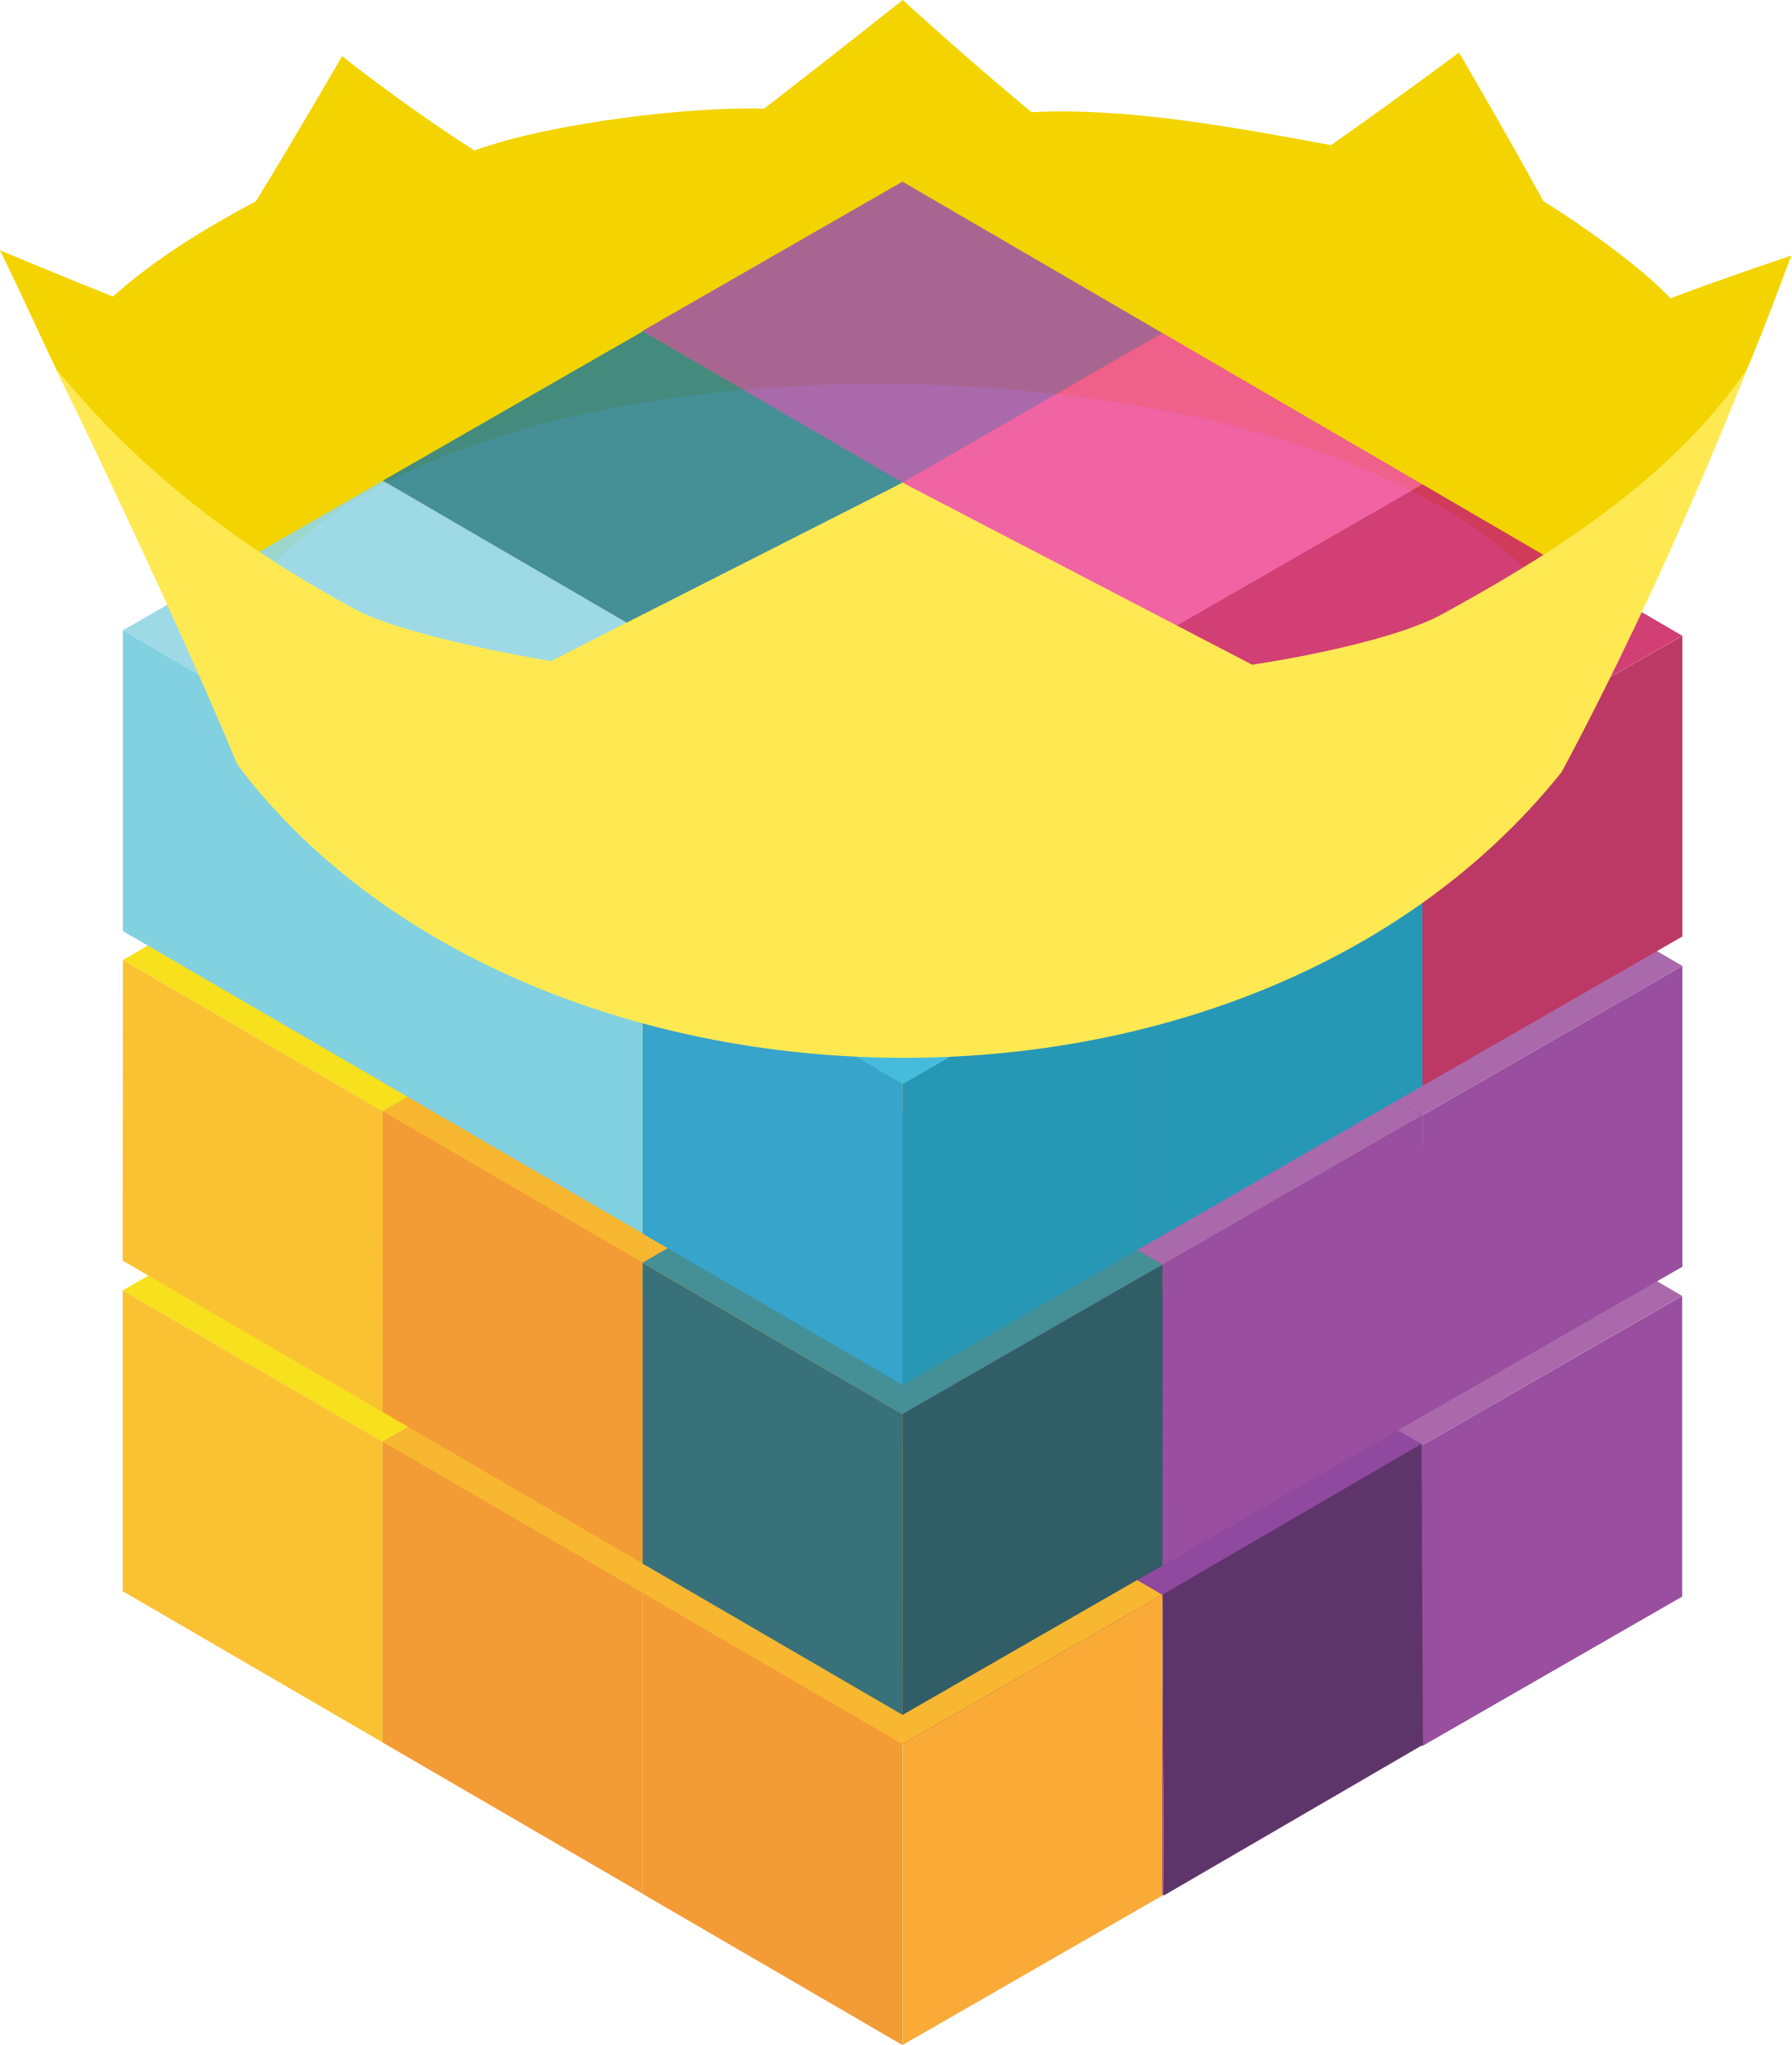
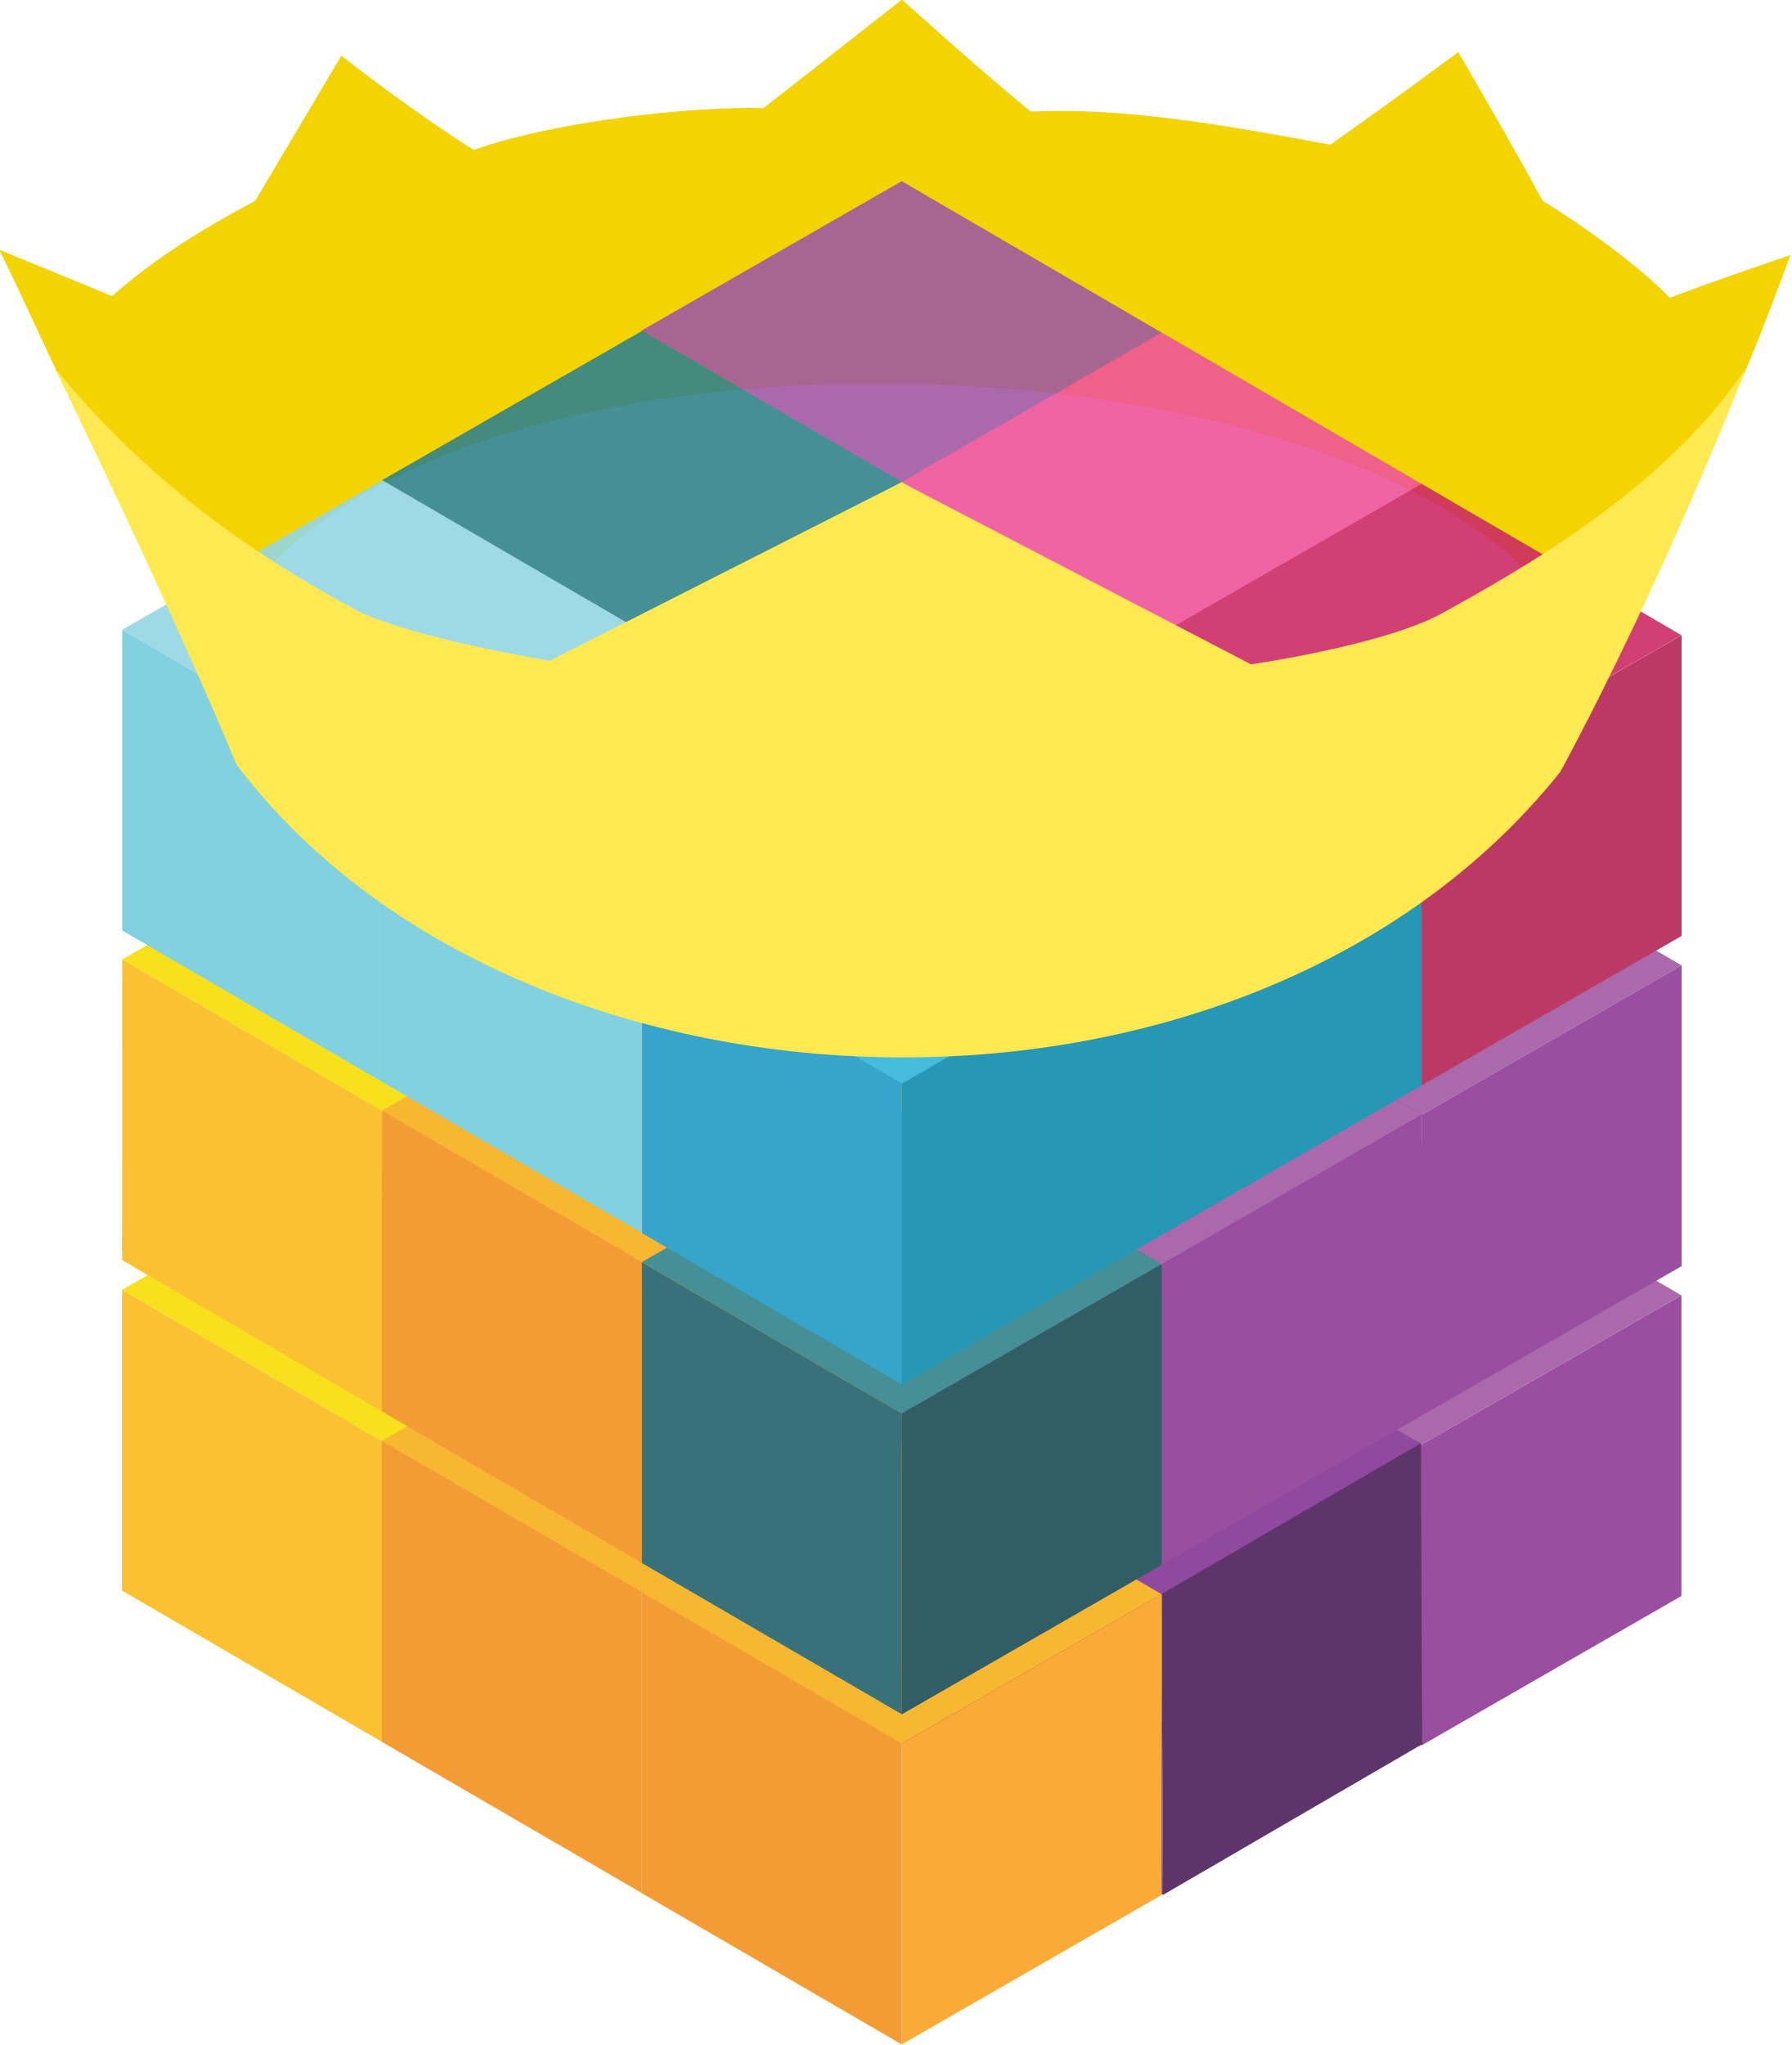
- <svg xmlns="http://www.w3.org/2000/svg" width="45.527mm" height="51.968mm" viewBox="0 0 45.527 51.968" version="1.1" id="svg5">
-   <defs id="defs2" />
-   <g id="layer1" style="display:inline" transform="translate(-85.69974,-163.3735)">
-     <g style="display:inline" id="g4469" transform="matrix(0.2822222,0,0,0.2822222,-127.1335,12.71729)">
-       <g id="g4463" />
-       <g id="layer2" style="display:inline">
-         <path style="display:inline;fill:#f3d400;fill-opacity:1;stroke:none;stroke-width:1.817" d="m 835.432,533.821 c 0,0 -6.181,4.908 -12.483,9.783 -6.482,-0.207 -19.197,1.251 -26.086,3.769 -6.346,-4.04 -11.923,-8.5 -11.923,-8.5 0,0 -4.765,8.237 -7.762,13.071 -4.444,2.375 -8.906,5.046 -12.883,8.58 -4.625,-1.845 -9.987,-4.095 -10.162,-4.17 6.125,12.414 10.243,24.844 21.445,32.316 17.834,-28.299 100.705,-25.691 118.907,-0.16 11.764,-6.165 16.339,-19.429 20.965,-31.674 -0.507,0.168 -6.802,2.285 -10.882,3.849 -2.436,-2.665 -8.179,-6.763 -11.443,-8.741 -3.096,-5.696 -7.602,-13.391 -7.602,-13.391 0,0 -5.337,3.988 -11.523,8.34 -8.357,-1.55 -18.465,-3.433 -26.966,-2.967 -5.787,-4.779 -11.603,-10.104 -11.603,-10.104 z" id="path3054" />
-       </g>
-       <g id="layer3" style="display:inline">
-         <g fill="none" opacity="0.9" id="g225" transform="matrix(0.9375,0,0,0.9375,765.1166,550.1322)" style="display:inline">
-           <g transform="translate(74.821,77.89976)" id="g23">
-             <path d="M 25.131,28.998 25.346,28.89 50.101,14.642 25.131,0.107 0.161,14.481 Z" fill="#cc2a65" id="path17" />
-             <path d="M 25.131,57.888 V 28.998 L 0.161,14.481 v 28.872 l 0.018,0.018 z" fill="#a21d4c" id="path19" />
-             <path d="m 50.101,14.642 -24.755,14.248 -0.215,0.107 V 57.888 L 50.101,43.532 Z" fill="#b62454" id="path21" />
-           </g>
-           <g transform="translate(24.88066,77.72076)" id="g39">
-             <path d="M 25.131,29.016 25.346,28.89 50.101,14.642 25.131,0.125 0.161,14.481 Z" fill="#c8d92b" id="path33" />
-             <path d="M 25.131,57.888 V 29.016 L 0.161,14.481 v 28.89 h 0.018 z" fill="#c2d02f" id="path35" />
-             <path d="m 50.101,14.66 -24.755,14.23 -0.215,0.125 v 28.872 0.018 h 0.018 L 50.101,43.55 v -0.018 z" fill="#b9be33" id="path37" />
-           </g>
-           <g transform="translate(49.94033,92.21957)" id="g47">
-             <path d="M 25.042,29.033 25.257,28.926 50.012,14.678 25.042,0.143 0.072,14.517 Z" fill="#cc2a65" id="path41" />
-             <path d="M 25.042,57.924 V 29.033 L 0.072,14.517 v 28.872 l 0.018,0.018 z" fill="#a21d4c" id="path43" />
-             <path d="m 50.012,14.678 -24.755,14.248 -0.215,0.107 v 28.89 h 0.018 L 50.012,43.568 Z" fill="#b62454" id="path45" />
-           </g>
-           <g transform="translate(99.86276,92.39857)" id="g175">
-             <path d="M 25.042,29.016 25.257,28.89 49.994,14.66 25.042,0.125 0.072,14.481 Z" fill="#a159a2" id="path169" />
-             <path d="M 25.042,57.906 V 29.016 L 0.072,14.481 v 28.89 h 0.018 z" fill="#772a86" id="path171" />
-             <path d="m 50.012,14.66 -24.755,14.23 -0.215,0.125 V 57.906 L 50.012,43.55 Z" fill="#8e3b95" id="path173" />
-           </g>
-           <g transform="translate(49.94033,63.36516)" id="g15">
-             <path d="M 25.042,28.98 25.257,28.854 49.994,14.606 25.042,0.089 0.072,14.445 Z" fill="#bec831" id="path9" />
-             <path d="M 25.042,57.852 V 28.98 L 0.072,14.445 v 28.89 h 0.018 z" fill="#a1a938" id="path11" />
-             <path d="m 50.012,14.624 -24.755,14.23 -0.215,0.125 v 28.872 0.018 L 50.012,43.514 v -0.018 z" fill="#999b37" id="path13" />
-           </g>
-           <g transform="translate(49.94033,31.68258)" id="g87">
-             <path d="M 25.06,28.962 25.257,28.837 50.012,14.606 25.06,0.072 0.089,14.427 25.042,28.962 Z" fill="#bec831" id="path81" />
-             <path d="M 25.042,57.852 25.06,28.962 0.089,14.427 0.072,43.317 h 0.018 z" fill="#a1a938" id="path83" />
-             <path d="m 50.03,14.624 -24.773,14.212 -0.197,0.125 h -0.018 V 57.852 L 50.012,43.514 v -0.018 z" fill="#999b37" id="path85" />
-           </g>
-           <g transform="translate(74.821,46.18138)" id="g95">
-             <path d="M 25.131,28.998 25.346,28.89 50.101,14.66 25.149,0.125 0.179,14.463 Z" fill="#ee539a" id="path89" />
-             <path d="M 25.131,57.888 V 28.998 L 0.179,14.463 0.161,43.353 h 0.018 z" fill="#d01b68" id="path91" />
-             <path d="m 50.101,14.66 -24.755,14.23 -0.215,0.107 v 28.89 l 24.97,-14.338 0.018,-28.89 z" fill="#ec0f68" id="path93" />
-           </g>
-           <g transform="translate(99.88067,60.68019)" id="g103">
-             <path d="M 25.042,29.051 25.257,28.926 50.012,14.696 25.06,0.161 h -0.018 L 0.072,14.499 Z" fill="#a159a2" id="path97" />
-             <path d="M 25.024,57.942 25.042,29.051 0.072,14.517 v 28.872 0.018 z" fill="#772a86" id="path99" />
-             <path d="m 50.012,14.696 -24.755,14.23 -0.215,0.125 -0.018,28.89 h 0.018 L 50.012,43.586 Z" fill="#8e3b95" id="path101" />
-           </g>
-           <g transform="translate(24.88067,46.00239)" id="g111">
-             <path d="M 25.149,28.998 25.346,28.872 50.101,14.642 25.149,0.107 0.179,14.445 25.131,28.98 Z" fill="#c8d92b" id="path105" />
-             <path d="M 25.131,57.87 25.149,28.998 0.179,14.445 0.161,43.335 h 0.018 z" fill="#c2d02f" id="path107" />
-             <path d="m 50.119,14.642 -24.773,14.23 -0.197,0.125 -0.018,28.872 24.97,-14.338 z" fill="#b9be33" id="path109" />
-           </g>
-           <g transform="translate(49.94033,60.50119)" id="g119">
-             <path d="M 25.042,29.033 25.257,28.908 50.012,14.678 25.06,0.143 0.089,14.481 Z" fill="#f7af19" id="path113" />
-             <path d="m 25.042,57.924 v -0.018 0.018 -28.89 L 0.089,14.499 0.072,43.371 l 0.018,0.018 z" fill="#f2901f" id="path115" />
-             <path d="m 50.012,14.678 -24.755,14.23 -0.215,0.125 v 28.89 l 24.97,-14.356 0.018,-28.89 z" fill="#f9a120" id="path117" />
-           </g>
-           <g transform="translate(74.8031,106.7184)" id="g199">
-             <path d="M 25.131,29.051 25.346,28.926 50.03,14.57 24.988,0.161 0.107,14.642 Z" fill="#833593" id="path193" />
-             <path d="M 25.274,57.942 25.131,29.051 0.089,14.642 0.233,43.532 h 0.018 z" fill="#652977" id="path195" />
-             <path d="M 50.03,14.57 25.346,28.926 25.131,29.051 25.274,57.942 50.173,43.461 Z" fill="#4d1f5b" id="path197" />
-           </g>
-           <g transform="translate(74.821,75.179)" id="g127">
-             <path d="M 25.131,28.89 25.346,28.783 50.101,14.553 25.149,0 h -0.018 L 0.161,14.356 Z" fill="#a159a2" id="path121" />
-             <path d="M 25.113,57.78 25.131,28.89 0.161,14.356 v 28.89 z" fill="#772a86" id="path123" />
-             <path d="m 50.101,14.553 -24.755,14.23 -0.215,0.107 -0.018,28.89 h 0.018 L 50.101,43.443 Z" fill="#8e3b95" id="path125" />
-           </g>
-           <g transform="translate(-0.017906,92.04057)" id="g207">
-             <path d="M 25.06,29.033 25.257,28.908 50.012,14.66 25.06,0.143 h -0.018 L 0.089,14.499 25.042,29.033 Z" fill="#f6dd03" id="path201" />
-             <path d="m 25.042,57.906 h 0.018 V 29.033 L 0.089,14.499 v 28.89 z" fill="#f9bb1d" id="path203" />
-             <path d="m 50.012,14.678 -24.755,14.23 -0.197,0.125 v 28.872 0.018 L 50.012,43.568 h 0.018 v -0.018 -28.872 z" fill="#e9ae20" id="path205" />
-           </g>
-           <g transform="translate(0,60.3222)" id="g135">
-             <path d="M 25.06,29.016 25.257,28.89 50.012,14.66 25.06,0.125 0.089,14.481 25.042,29.016 Z" fill="#f6dd03" id="path129" />
-             <path d="m 25.042,57.906 0.018,-28.89 -24.97,-14.535 -0.018,28.872 0.018,0.018 z" fill="#f9bb1d" id="path131" />
-             <path d="m 50.03,14.678 -24.773,14.212 -0.197,0.125 -0.018,28.89 24.97,-14.356 v 0.018 -0.018 z" fill="#e9ae20" id="path133" />
-           </g>
-           <g transform="translate(25.04176,106.5394)" id="g215">
-             <path d="M 24.97,29.051 25.185,28.944 49.922,14.696 24.97,0.161 0,14.535 Z" fill="#f7af19" id="path209" />
-             <path d="M 24.97,57.942 V 29.051 L 0,14.535 v 28.872 0.018 z" fill="#f2901f" id="path211" />
-             <path d="m 49.922,14.696 -24.755,14.248 -0.197,0.107 V 57.942 L 49.94,43.586 V 14.696 Z" fill="#f9a120" id="path213" />
-           </g>
-           <g transform="translate(24.88067,74.821)" id="g143">
-             <path d="M 25.131,29.051 25.346,28.944 50.101,14.714 25.149,0.161 0.179,14.517 Z" fill="#f7af19" id="path137" />
-             <path d="M 25.131,57.942 V 29.051 L 0.179,14.517 0.161,43.407 h 0.018 z" fill="#f2901f" id="path139" />
-             <path d="m 50.101,14.714 -24.755,14.23 -0.215,0.107 v 28.89 l 24.97,-14.338 0.018,-28.89 z" fill="#f9a120" id="path141" />
-           </g>
-           <g transform="translate(49.92243,121.2172)" id="g223">
-             <path d="M 25.06,28.908 25.257,28.783 50.012,14.553 25.06,0.018 h -0.018 L 0.089,14.374 25.042,28.908 Z" fill="#f7af19" id="path217" />
-             <path d="m 25.042,57.798 h 0.018 V 28.908 L 0.089,14.391 v 28.872 0.018 z" fill="#f2901f" id="path219" />
-             <path d="m 50.012,14.553 -24.755,14.23 -0.197,0.125 V 57.798 L 50.03,43.443 V 14.553 Z" fill="#f9a120" id="path221" />
-           </g>
-           <g transform="translate(49.94033,89.49881)" id="g151">
-             <path d="M 25.042,28.926 25.257,28.801 50.012,14.57 25.06,0.036 h -0.018 L 0.072,14.374 Z" fill="#31838b" id="path145" />
-             <path d="M 25.024,57.798 25.042,28.926 0.072,14.391 v -0.018 28.89 0.018 z" fill="#22626c" id="path147" />
-             <path d="m 50.012,14.57 -24.755,14.23 -0.215,0.125 -0.018,28.872 v 0.018 h 0.018 L 50.012,43.461 Z" fill="#1b4b56" id="path149" />
-           </g>
-           <g transform="translate(49.94033)" id="g159">
-             <path d="M 25.042,28.962 25.257,28.837 49.994,14.588 25.042,0.072 0.072,14.427 25.042,28.944 Z" fill="#bec831" id="path153" />
-             <path d="M 25.042,57.834 V 28.962 L 0.072,14.427 v 28.89 h 0.018 z" fill="#a1a938" id="path155" />
-             <path d="m 50.012,14.606 -24.755,14.23 -0.215,0.125 V 57.834 L 50.012,43.479 Z" fill="#999b37" id="path157" />
-           </g>
-           <g transform="translate(49.92243,-0.107398)" id="g103-2" style="display:inline">
-             <path d="M 25.042,29.051 25.257,28.926 50.012,14.696 25.06,0.161 h -0.018 L 0.072,14.499 Z" fill="#a159a2" id="path97-7" />
-             <path d="M 25.024,57.942 25.042,29.051 0.072,14.517 v 28.872 0.018 z" fill="#772a86" id="path99-0" />
-             <path d="m 50.012,14.696 -24.755,14.23 -0.215,0.125 -0.018,28.89 h 0.018 L 50.012,43.586 Z" fill="#8e3b95" id="path101-9" />
-           </g>
-           <g transform="translate(74.821,14.49881)" id="g167">
-             <path d="M 25.131,28.98 25.346,28.872 50.101,14.624 25.131,0.089 0.161,14.445 Z" fill="#ee539a" id="path161" />
-             <path d="M 25.131,57.87 V 28.98 L 0.161,14.463 v 28.872 l 0.018,0.018 z" fill="#d01b68" id="path163" />
-             <path d="m 50.101,14.624 -24.755,14.248 -0.215,0.107 V 57.87 L 50.101,43.514 Z" fill="#ec0f68" id="path165" />
-           </g>
-           <g transform="translate(24.98807,14.3914)" id="g151-2" style="display:inline">
-             <path d="M 25.042,28.926 25.257,28.801 50.012,14.57 25.06,0.036 h -0.018 L 0.072,14.374 Z" fill="#31838b" id="path145-6" />
-             <path d="M 25.024,57.798 25.042,28.926 0.072,14.391 v -0.018 28.89 0.018 z" fill="#22626c" id="path147-1" />
-             <path d="m 50.012,14.57 -24.755,14.23 -0.215,0.125 -0.018,28.872 v 0.018 h 0.018 L 50.012,43.461 Z" fill="#1b4b56" id="path149-8" />
-           </g>
-           <g transform="translate(99.88067,28.97971)" id="g31">
-             <path d="M 25.042,29.033 25.257,28.908 49.994,14.678 25.042,0.143 0.072,14.499 Z" fill="#cc2a65" id="path25" />
-             <path d="M 25.042,57.924 V 29.033 L 0.072,14.517 v 28.872 l 0.018,0.018 z" fill="#a21d4c" id="path27" />
-             <path d="m 50.012,14.678 -24.755,14.23 -0.215,0.125 V 57.924 L 50.012,43.568 Z" fill="#b62454" id="path29" />
-           </g>
-           <g transform="translate(49.94033,28.81862)" id="g191">
-             <path d="M 25.042,29.016 25.257,28.908 50.012,14.66 25.042,0.125 0.072,14.481 Z" fill="#c8d92b" id="path185" />
-             <path d="M 25.042,57.906 V 29.016 L 0.072,14.499 v 28.872 l 0.018,0.018 z" fill="#c2d02f" id="path187" />
-             <path d="m 50.012,14.66 -24.755,14.248 -0.215,0.107 v 28.89 h 0.018 L 50.012,43.55 Z" fill="#b9be33" id="path189" />
-           </g>
-           <g transform="translate(74.821,43.47852)" id="g55">
-             <path d="M 25.131,28.89 25.346,28.765 50.101,14.535 25.131,0 0.161,14.356 Z" fill="#33b4d7" id="path49" />
-             <path d="M 25.131,57.78 V 28.89 L 0.161,14.374 v 28.872 l 0.018,0.018 z" fill="#209ac5" id="path51" />
-             <path d="m 50.101,14.535 -24.755,14.23 -0.215,0.125 V 57.78 h 0.018 L 50.101,43.425 Z" fill="#0f8cae" id="path53" />
-           </g>
-           <g transform="translate(0,28.62171)" id="g63">
-             <path d="M 25.06,29.051 25.257,28.926 50.012,14.678 25.06,0.161 h -0.018 L 0.089,14.517 25.042,29.051 Z" fill="#94d6e3" id="path57" />
-             <path d="m 25.042,57.924 h 0.018 V 29.051 L 0.089,14.517 v 28.89 z" fill="#73ccdd" id="path59" />
-             <path d="m 50.012,14.696 -24.755,14.23 -0.197,0.125 v 28.872 0.018 L 50.012,43.586 h 0.018 v -0.018 -28.872 z" fill="#3bafbb" id="path61" />
-           </g>
-           <g transform="translate(25.05967,43.29952)" id="g71">
-             <path d="M 24.97,28.89 25.185,28.783 49.922,14.535 24.97,0.018 0,14.374 Z" fill="#94d6e3" id="path65" />
-             <path d="m 24.97,57.78 v -28.872 -0.018 L 0,14.374 v 28.872 0.018 z" fill="#73ccdd" id="path67" />
-             <path d="m 49.922,14.535 -24.755,14.248 -0.197,0.107 V 57.78 L 49.94,43.425 V 14.535 Z" fill="#3bafbb" id="path69" />
-           </g>
-           <g transform="translate(49.94033,57.79832)" id="g79">
-             <path d="M 25.06,28.926 25.257,28.819 50.012,14.57 25.06,0.036 h -0.018 L 0.089,14.391 25.042,28.926 Z" fill="#33b4d7" id="path73" />
-             <path d="m 25.042,57.816 h 0.018 V 28.926 L 0.089,14.409 v 28.872 0.018 z" fill="#209ac5" id="path75" />
-             <path d="m 50.012,14.57 -24.755,14.248 -0.197,0.107 V 57.816 L 50.03,43.461 V 14.57 Z" fill="#0f8cae" id="path77" />
-           </g>
-         </g>
-       </g>
-       <g id="g4459" transform="matrix(1.812547,0,0,1.821181,-449.1372,-566.1003)">
-         <path style="fill:#ffe953;fill-opacity:1;stroke:none" d="m 666.628,622.176 c 0,0 5.668,11.542 9.028,19.601 14.096,18.597 50.092,19.89 65.785,0.36 5.232,-9.674 9.232,-19.963 9.232,-19.963 -4.026,5.964 -11.086,9.914 -15.122,12.132 -2.867,1.571 -9.483,2.52 -9.483,2.52 l -17.37,-9.001 -17.469,8.821 c 0,0 -6.528,-1.049 -9.483,-2.43 -5.965,-3.184 -10.888,-6.89 -15.118,-12.04 z" id="path3051" />
-       </g>
+ <svg xmlns="http://www.w3.org/2000/svg" xmlns:xlink="http://www.w3.org/1999/xlink" width="172.071" height="196.414" viewBox="0 0 45.527 51.968">
+   <g transform="matrix(.2822 0 0 .2822 -212.8333 -150.6562)">
+     <path d="M835.432 533.821l-12.483 9.783c-6.482-.207-19.197 1.251-26.086 3.769-6.346-4.04-11.923-8.5-11.923-8.5l-7.762 13.071c-4.444 2.375-8.906 5.046-12.883 8.58l-10.162-4.17c6.125 12.414 10.243 24.844 21.445 32.316 17.834-28.299 100.705-25.691 118.907-.16 11.764-6.165 16.339-19.429 20.965-31.674-.507.168-6.802 2.285-10.882 3.849-2.436-2.665-8.179-6.763-11.443-8.741-3.096-5.696-7.602-13.391-7.602-13.391s-5.337 3.988-11.523 8.34c-8.357-1.55-18.465-3.433-26.966-2.967-5.787-4.779-11.603-10.104-11.603-10.104z" fill="#f3d400" />
+     <g opacity=".9" transform="matrix(.9375 0 0 .9375 765.1166 550.1322)">
+       <path d="M99.952 106.898l.215-.107 24.755-14.248-24.97-14.535-24.97 14.374z" fill="#cc2a65" />
+       <use xlink:href="#B" fill="#a21d4c" />
+       <path d="M124.922 92.542l-24.755 14.248-.215.107v28.89l24.97-14.356z" fill="#b62454" />
+       <path d="M50.012 106.737l.215-.125 24.755-14.248-24.97-14.517-24.97 14.356z" fill="#c8d92b" />
+       <path d="M50.012 135.609v-28.872l-24.97-14.535v28.89h.018z" fill="#c2d02f" />
+       <path d="M74.982 92.381l-24.755 14.23-.215.125v28.872.018h.018l24.952-14.356v-.018z" fill="#b9be33" />
+       <path d="M74.982 121.253l.215-.107 24.755-14.248-24.97-14.535-24.97 14.374z" fill="#cc2a65" />
+       <use xlink:href="#B" x="-24.97" y="14.356" fill="#a21d4c" />
+       <path d="M99.952 106.898l-24.755 14.248-.215.107v28.89H75l24.952-14.356z" fill="#b62454" />
+       <path d="M124.905 121.415l.215-.125 24.737-14.23-24.952-14.535-24.97 14.356z" fill="#a159a2" />
+       <path d="M124.905 150.305v-28.89l-24.97-14.535v28.89h.018z" fill="#772a86" />
+       <path d="M149.875 107.059l-24.755 14.23-.215.125v28.89l24.97-14.356z" fill="#8e3b95" />
+       <path d="M74.982 92.345l.215-.125 24.737-14.248-24.952-14.517-24.97 14.356z" fill="#bec831" />
+       <path d="M74.982 121.217V92.345L50.012 77.81v28.89h.018z" fill="#a1a938" />
+       <path d="M99.952 77.989l-24.755 14.23-.215.125v28.872.018l24.97-14.356v-.018z" fill="#999b37" />
+       <path d="M75 60.645l.197-.125 24.755-14.23L75 31.755 50.029 46.11l24.952 14.535z" fill="#bec831" />
+       <path d="M74.982 89.535L75 60.645 50.029 46.11 50.012 75h.018z" fill="#a1a938" />
+       <path d="M99.97 46.307L75.197 60.52l-.197.125h-.018v28.89l24.97-14.338v-.018z" fill="#999b37" />
+       <path d="M99.952 75.179l.215-.107 24.755-14.23L99.97 46.306 75 60.644z" fill="#ee539a" />
+       <path d="M99.952 104.069v-28.89L75 60.644l-.018 28.89H75z" fill="#d01b68" />
+       <path d="M124.922 60.841l-24.755 14.23-.215.107v28.89l24.97-14.338.018-28.89z" fill="#ec0f68" />
+       <path d="M124.923 89.731l.215-.125 24.755-14.23-24.952-14.535h-.018l-24.97 14.338z" fill="#a159a2" />
+       <path d="M124.905 118.622l.018-28.89-24.97-14.535v28.872.018z" fill="#772a86" />
+       <path d="M149.893 75.376l-24.755 14.23-.215.125-.018 28.89h.018l24.97-14.356z" fill="#8e3b95" />
+       <path d="M50.03 75l.197-.125 24.755-14.23L50.03 46.109 25.06 60.447l24.952 14.535z" fill="#c8d92b" />
+       <path d="M50.012 103.872L50.03 75 25.06 60.447l-.018 28.89h.018z" fill="#c2d02f" />
+       <path d="M75 60.644l-24.773 14.23-.197.125-.018 28.872 24.97-14.338z" fill="#b9be33" />
+       <path d="M74.982 89.534l.215-.125 24.755-14.23L75 60.644l-24.97 14.338z" fill="#f7af19" />
+       <path d="M74.982 118.425v-.018.018-28.89L50.029 75l-.018 28.872.018.018z" fill="#f2901f" />
+       <path d="M99.952 75.179l-24.755 14.23-.215.125v28.89l24.97-14.356.018-28.89z" fill="#f9a120" />
+       <path d="M99.934 135.769l.215-.125 24.684-14.356-25.042-14.409L74.91 121.36z" fill="#833593" />
+       <path d="M100.077 164.66l-.143-28.89-25.042-14.409.143 28.89h.018z" fill="#652977" />
+       <path d="M124.833 121.288l-24.684 14.356-.215.125.143 28.89 24.899-14.481z" fill="#4d1f5b" />
+       <path d="M99.952 104.069l.215-.107 24.755-14.23L99.97 75.179h-.018l-24.97 14.356z" fill="#a159a2" />
+       <path d="M99.934 132.959l.018-28.89-24.97-14.535v28.89z" fill="#772a86" />
+       <path d="M124.922 89.732l-24.755 14.23-.215.107-.018 28.89h.018l24.97-14.338z" fill="#8e3b95" />
+       <path d="M25.042 121.074l.197-.125 24.755-14.248-24.952-14.517h-.018L.071 106.54l24.952 14.535z" fill="#f6dd03" />
+       <path d="M25.024 149.947h.018v-28.872L.071 106.54v28.89z" fill="#f9bb1d" />
+       <path d="M49.994 106.719l-24.755 14.23-.197.125v28.872.018l24.952-14.356h.018v-.018-28.872z" fill="#e9ae20" />
+       <path d="M25.06 89.338l.197-.125 24.755-14.23L25.06 60.447.089 74.803l24.952 14.535z" fill="#f6dd03" />
+       <path d="M25.042 118.228l.018-28.89L.089 74.803.072 103.675l.018.018z" fill="#f9bb1d" />
+       <path d="M50.03 75L25.257 89.212l-.197.125-.018 28.89 24.97-14.356v.018-.018z" fill="#e9ae20" />
+       <path d="M50.012 135.59l.215-.107 24.737-14.248L50.012 106.7l-24.97 14.374z" fill="#f7af19" />
+       <path d="M50.012 164.481v-28.89l-24.97-14.517v28.872.018z" fill="#f2901f" />
+       <path d="M74.964 121.235l-24.755 14.248-.197.107v28.89l24.97-14.356v-28.89z" fill="#f9a120" />
+       <path d="M50.012 103.872l.215-.107 24.755-14.23L50.03 74.982 25.06 89.338z" fill="#f7af19" />
+       <path d="M50.012 132.763v-28.89L25.06 89.338l-.018 28.89h.018z" fill="#f2901f" />
+       <path d="M74.982 89.535l-24.755 14.23-.215.107v28.89l24.97-14.338.018-28.89z" fill="#f9a120" />
+       <path d="M74.982 150.125l.197-.125 24.755-14.23-24.952-14.535h-.018l-24.952 14.356 24.952 14.535z" fill="#f7af19" />
+       <path d="M74.964 179.015h.018v-28.89l-24.97-14.517v28.872.018z" fill="#f2901f" />
+       <path d="M99.934 135.77L75.179 150l-.197.125v28.89l24.97-14.356v-28.89z" fill="#f9a120" />
+       <path d="M74.982 118.425l.215-.125 24.755-14.23L75 89.535h-.018l-24.97 14.338z" fill="#31838b" />
+       <path d="M74.964 147.297l.018-28.872-24.97-14.535v-.018 28.89.018z" fill="#22626c" />
+       <path d="M99.952 104.069L75.197 118.3l-.215.125-.018 28.872v.018h.018l24.97-14.356z" fill="#1b4b56" />
+       <path d="M74.982 28.962l.215-.125 24.737-14.248L74.982.072l-24.97 14.356 24.97 14.517z" fill="#bec831" />
+       <path d="M74.982 57.834V28.962l-24.97-14.535v28.89h.018z" fill="#a1a938" />
+       <path d="M99.952 14.606l-24.755 14.23-.215.125v28.872l24.97-14.356z" fill="#999b37" />
+       <path d="M74.964 28.944l.215-.125 24.755-14.23L74.982.054h-.018l-24.97 14.338z" fill="#a159a2" />
+       <path d="M74.946 57.835l.018-28.89-24.97-14.535v28.872.018z" fill="#772a86" />
+       <path d="M99.934 14.589l-24.755 14.23-.215.125-.018 28.89h.018l24.97-14.356z" fill="#8e3b95" />
+       <path d="M99.952 43.479l.215-.107 24.755-14.248-24.97-14.535-24.97 14.356z" fill="#ee539a" />
+       <use xlink:href="#B" y="-63.419" fill="#d01b68" />
+       <path d="M124.922 29.123l-24.755 14.248-.215.107v28.89l24.97-14.356z" fill="#ec0f68" />
+       <path d="M50.03 43.317l.215-.125L75 28.961 50.048 14.427h-.018L25.06 28.765z" fill="#31838b" />
+       <path d="M50.012 72.189l.018-28.872-24.97-14.535v-.018 28.89.018z" fill="#22626c" />
+       <path d="M75 28.961l-24.755 14.23-.215.125-.018 28.872v.018h.018L75 57.852z" fill="#1b4b56" />
+       <path d="M124.923 58.013l.215-.125 24.737-14.23-24.952-14.535-24.97 14.356z" fill="#cc2a65" />
+       <use xlink:href="#B" x="24.971" y="-48.884" fill="#a21d4c" />
+       <path d="M149.893 43.658l-24.755 14.23-.215.125v28.89l24.97-14.356z" fill="#b62454" />
+       <path d="M74.982 57.835l.215-.107 24.755-14.248-24.97-14.535L50.012 43.3z" fill="#c8d92b" />
+       <path d="M74.982 86.725v-28.89l-24.97-14.517V72.19l.018.018z" fill="#c2d02f" />
+       <path d="M99.952 43.479L75.197 57.727l-.215.107v28.89H75l24.952-14.356z" fill="#b9be33" />
+       <path d="M99.952 72.369l.215-.125 24.755-14.23-24.97-14.535-24.97 14.356z" fill="#33b4d7" />
+       <use xlink:href="#B" y="-34.529" fill="#209ac5" />
+       <path d="M124.922 58.014l-24.755 14.23-.215.125v28.89h.018l24.952-14.356z" fill="#0f8cae" />
+       <path d="M25.06 57.673l.197-.125L50.012 43.3 25.06 28.783h-.018L.089 43.139l24.952 14.535z" fill="#94d6e3" />
+       <path d="M25.042 86.546h.018V57.673L.089 43.139v28.89z" fill="#73ccdd" />
+       <path d="M50.012 43.318l-24.755 14.23-.197.125v28.872.018l24.952-14.356h.018v-.018-28.872z" fill="#3bafbb" />
+       <path d="M50.03 72.19l.215-.107 24.737-14.248L50.03 43.318 25.06 57.674z" fill="#94d6e3" />
+       <path d="M50.03 101.08V72.208v-.018L25.06 57.674v28.872.018z" fill="#73ccdd" />
+       <path d="M74.982 57.835L50.227 72.083l-.197.107v28.89L75 86.725v-28.89z" fill="#3bafbb" />
+       <path d="M75 86.724l.197-.107 24.755-14.248L75 57.834h-.018L50.029 72.189l24.952 14.535z" fill="#33b4d7" />
+       <path d="M74.982 115.614H75v-28.89l-24.97-14.517v28.872.018z" fill="#209ac5" />
+       <path d="M99.952 72.368L75.197 86.617l-.197.107v28.89l24.97-14.356v-28.89z" fill="#0f8cae" />
    </g>
+     <path d="M759.126 567.007s10.273 21.02 16.364 35.698c25.549 33.869 90.792 36.224 119.235.656 9.484-17.619 16.733-36.357 16.733-36.357-7.297 10.862-20.094 18.056-27.408 22.095-5.197 2.861-17.189 4.59-17.189 4.59l-31.482-16.393-31.663 16.065s-11.832-1.91-17.189-4.426c-10.811-5.799-19.735-12.549-27.401-21.928z" fill="#ffe953" />
  </g>
+   <defs>
+     <path id="B" d="M99.952 135.788v-28.89l-24.97-14.517v28.872l.018.018z" />
+   </defs>
</svg>
